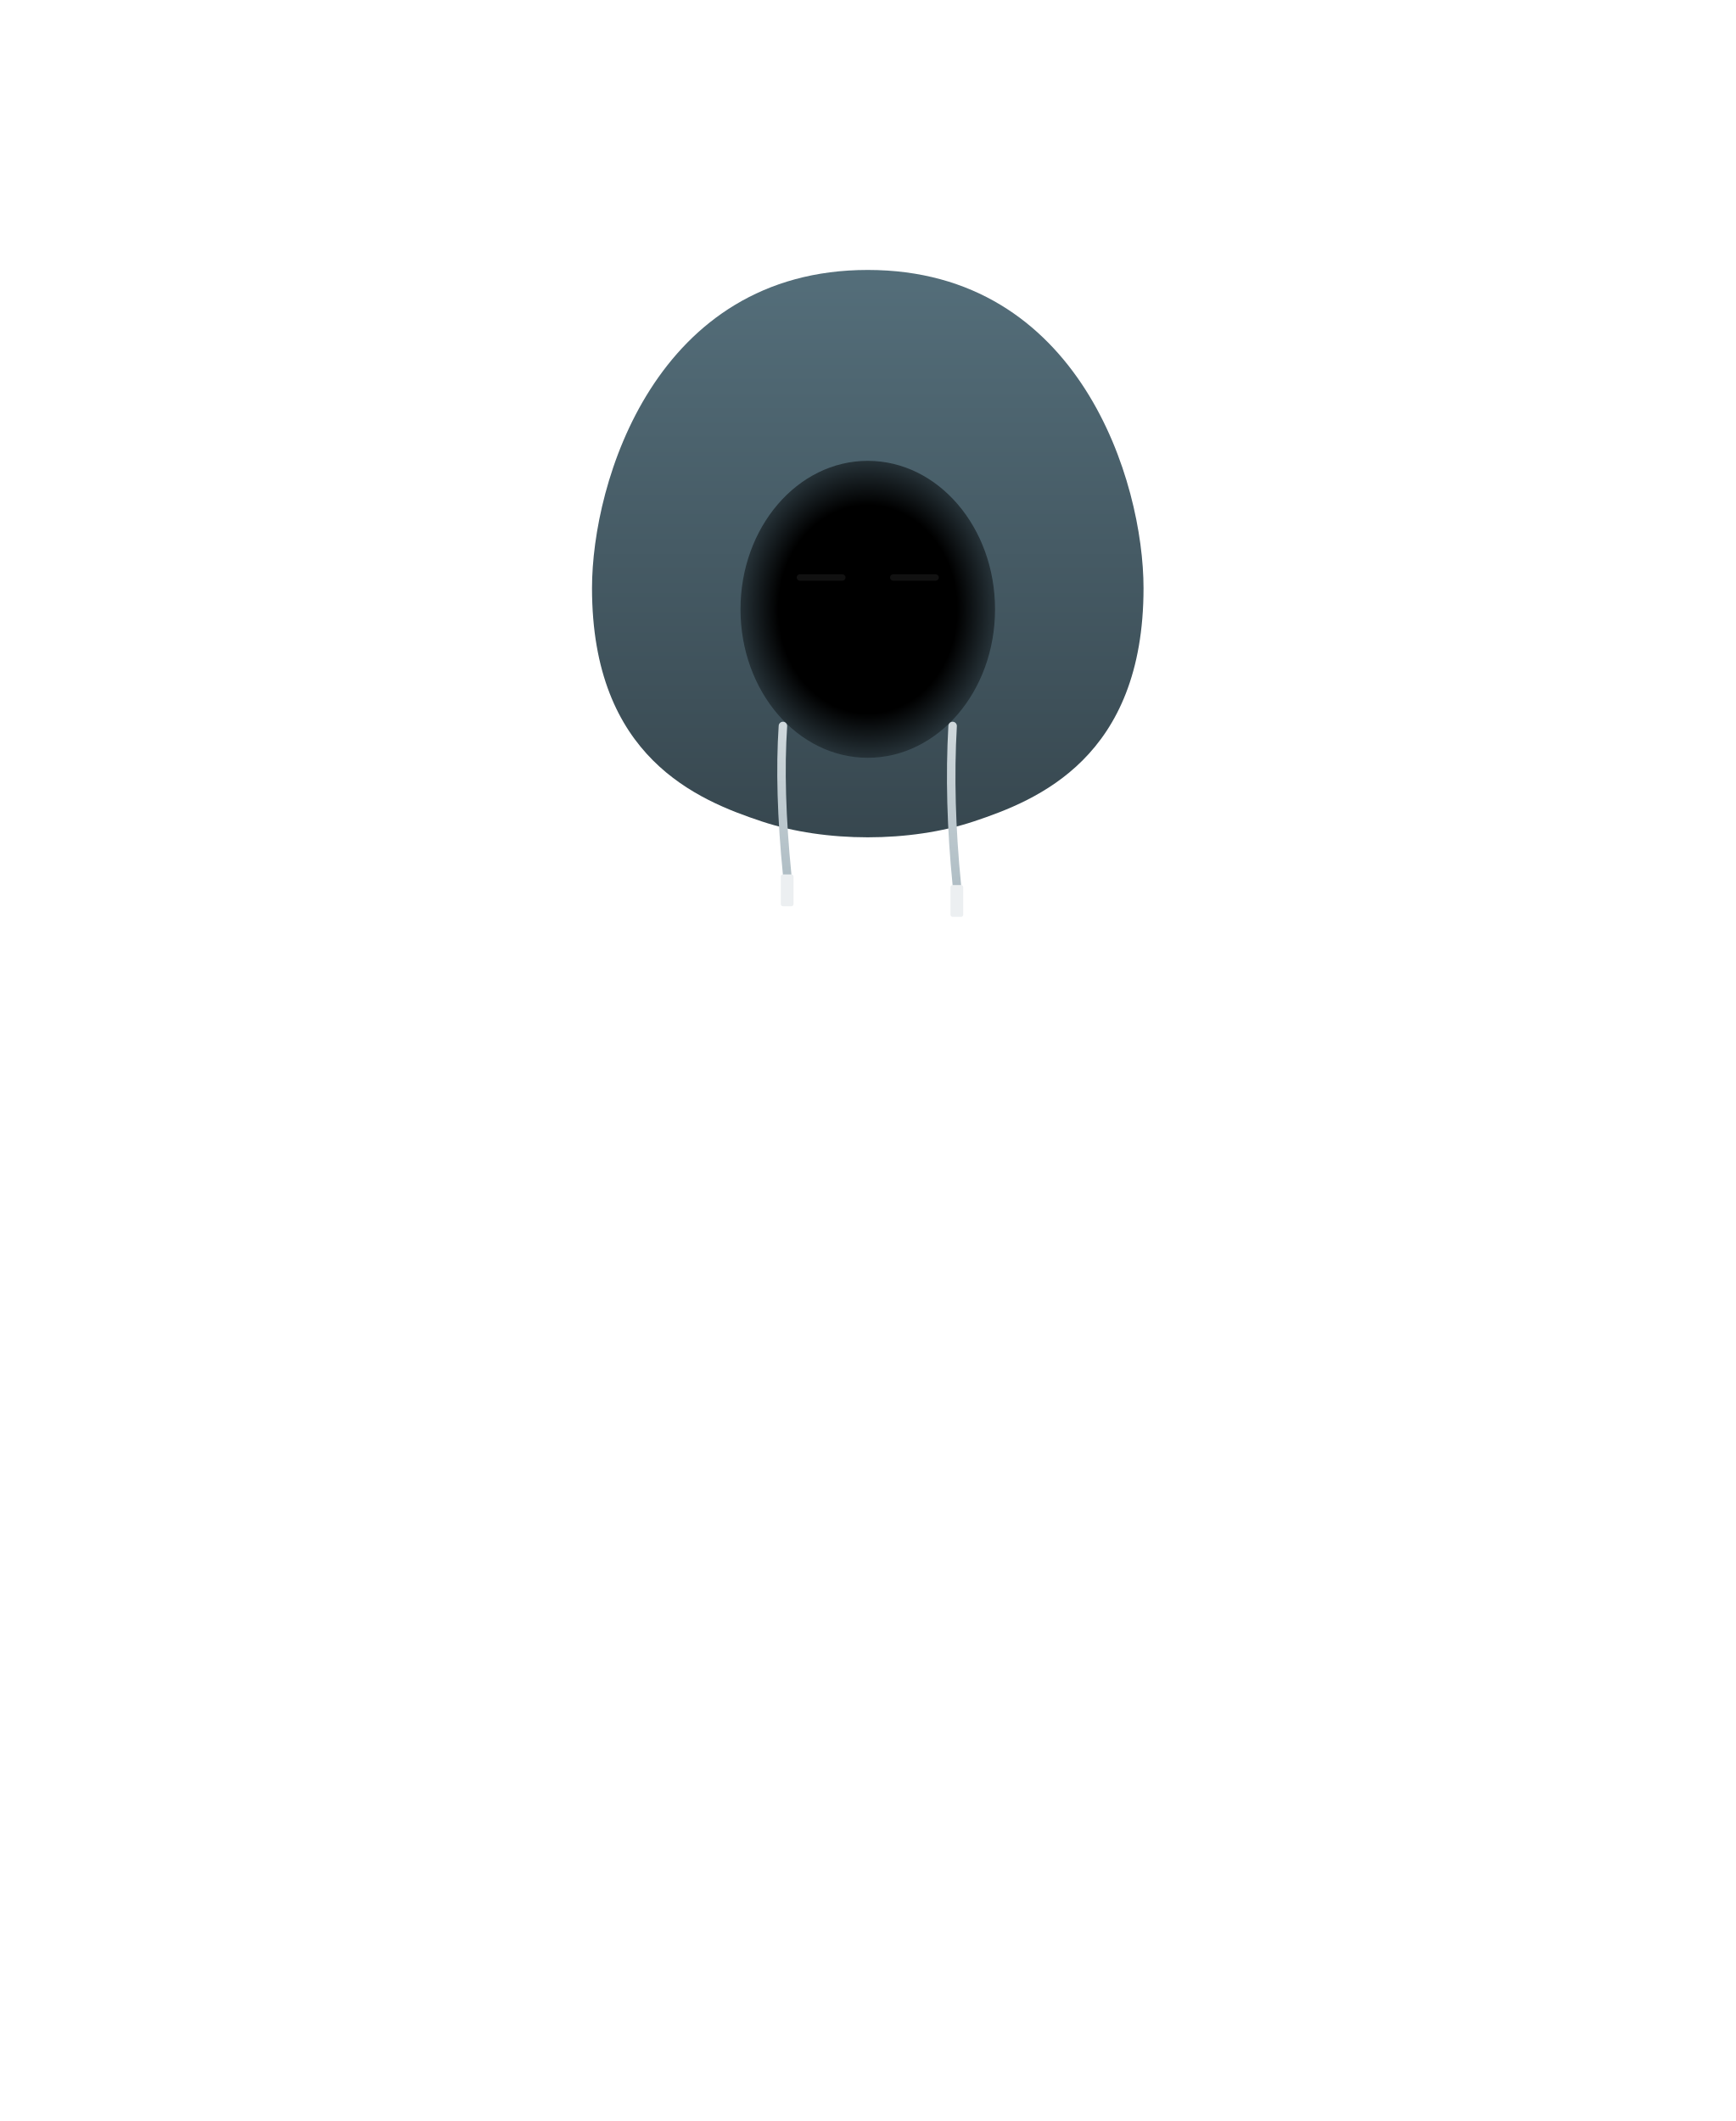
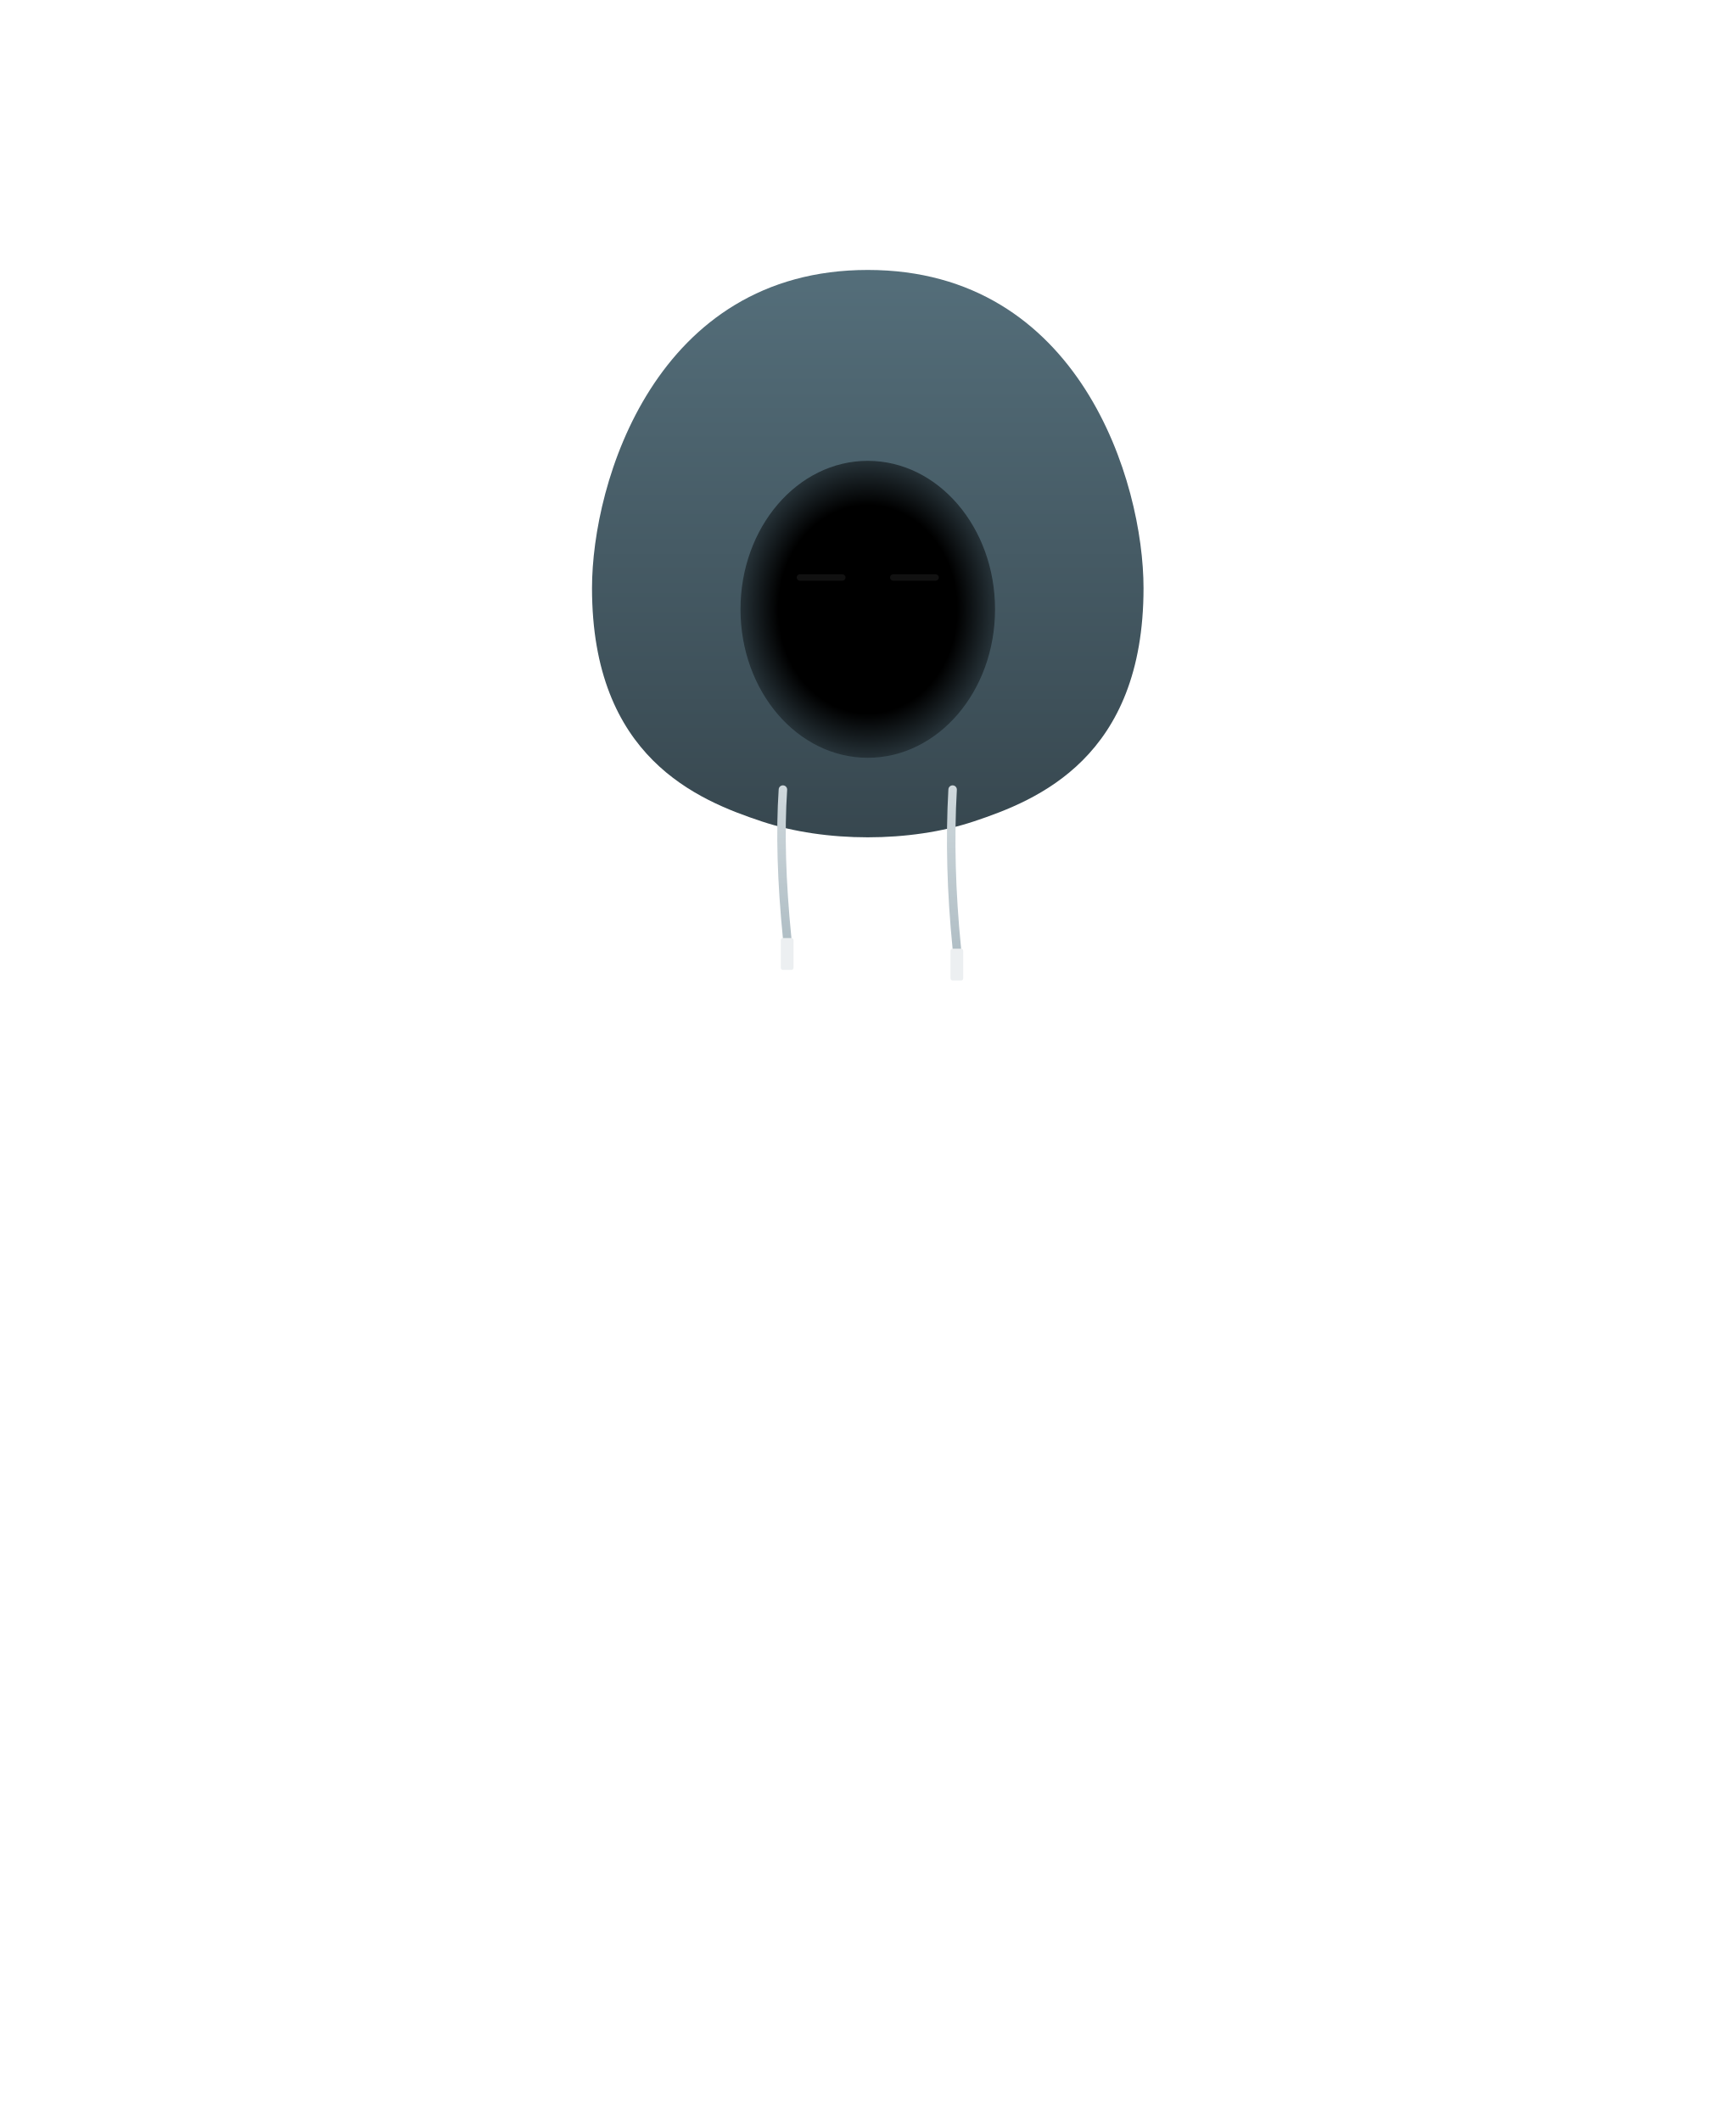
<svg xmlns="http://www.w3.org/2000/svg" viewBox="0 0 180 220">
  <defs>
    <linearGradient id="hoodieCommon" x1="0%" y1="0%" x2="0%" y2="100%">
      <stop offset="0%" stop-color="#546E7A" />
      <stop offset="100%" stop-color="#37474F" />
    </linearGradient>
    <linearGradient id="stringGradCommon" x1="0" y1="0" x2="0" y2="1">
      <stop offset="0%" stop-color="#CFD8DC" />
      <stop offset="100%" stop-color="#B0BEC5" />
    </linearGradient>
    <radialGradient id="faceShadow" cx="50%" cy="50%" r="50%">
      <stop offset="70%" stop-color="#000000" />
      <stop offset="100%" stop-color="#263238" />
    </radialGradient>
  </defs>
  <g transform="translate(90, 61) scale(0.22)">
    <path d="M0 -150 C-100 -150 -130 -50 -130 0 C-130 80 -80 100 -50 110 C-20 120 20 120 50 110 C80 100 130 80 130 0 C130 -50 100 -150 0 -150 Z" fill="url(#hoodieCommon)" />
    <ellipse cx="0" cy="10" rx="60" ry="70" fill="url(#faceShadow)" />
    <g transform="translate(0, -5)">
      <g transform="translate(-22, 0)">
        <path d="M-10 0 L10 0" stroke="#212121" stroke-width="3" stroke-linecap="round" opacity="0.5" />
      </g>
      <g transform="translate(22, 0)">
        <path d="M-10 0 L10 0" stroke="#212121" stroke-width="3" stroke-linecap="round" opacity="0.5" />
      </g>
    </g>
-     <g transform="translate(0, 5)">
+     <g transform="translate(0, 35)">
      <g>
        <path d="M-40 60 Q-42 90 -38 130" fill="none" stroke="url(#stringGradCommon)" stroke-width="4" stroke-linecap="round">
          <animate attributeName="d" values="M-40 60 Q-42 90 -38 130; M-40 60 Q-38 90 -40 130; M-40 60 Q-42 90 -38 130" dur="3s" repeatCount="indefinite" calcMode="spline" keySplines="0.4 0 0.2 1; 0.4 0 0.2 1" />
        </path>
        <rect x="-41" y="130" width="6" height="15" rx="1" fill="#ECEFF1">
          <animate attributeName="x" values="-41;-43;-41" dur="3s" repeatCount="indefinite" calcMode="spline" keySplines="0.4 0 0.2 1; 0.4 0 0.2 1" />
          <animateTransform attributeName="transform" type="rotate" values="3 -38 130; -3 -38 130; 3 -38 130" dur="3s" repeatCount="indefinite" />
        </rect>
      </g>
      <g>
        <path d="M40 60 Q38 95 42 135" fill="none" stroke="url(#stringGradCommon)" stroke-width="4" stroke-linecap="round">
          <animate attributeName="d" values="M40 60 Q38 95 42 135; M40 60 Q42 95 40 135; M40 60 Q38 95 42 135" dur="4s" repeatCount="indefinite" calcMode="spline" keySplines="0.4 0 0.2 1; 0.4 0 0.2 1" />
        </path>
        <rect x="39" y="135" width="6" height="15" rx="1" fill="#ECEFF1">
          <animate attributeName="x" values="39;37;39" dur="4s" repeatCount="indefinite" />
          <animateTransform attributeName="transform" type="rotate" values="-2 41 135; 2 41 135; -2 41 135" dur="4s" repeatCount="indefinite" />
        </rect>
      </g>
    </g>
  </g>
</svg>
